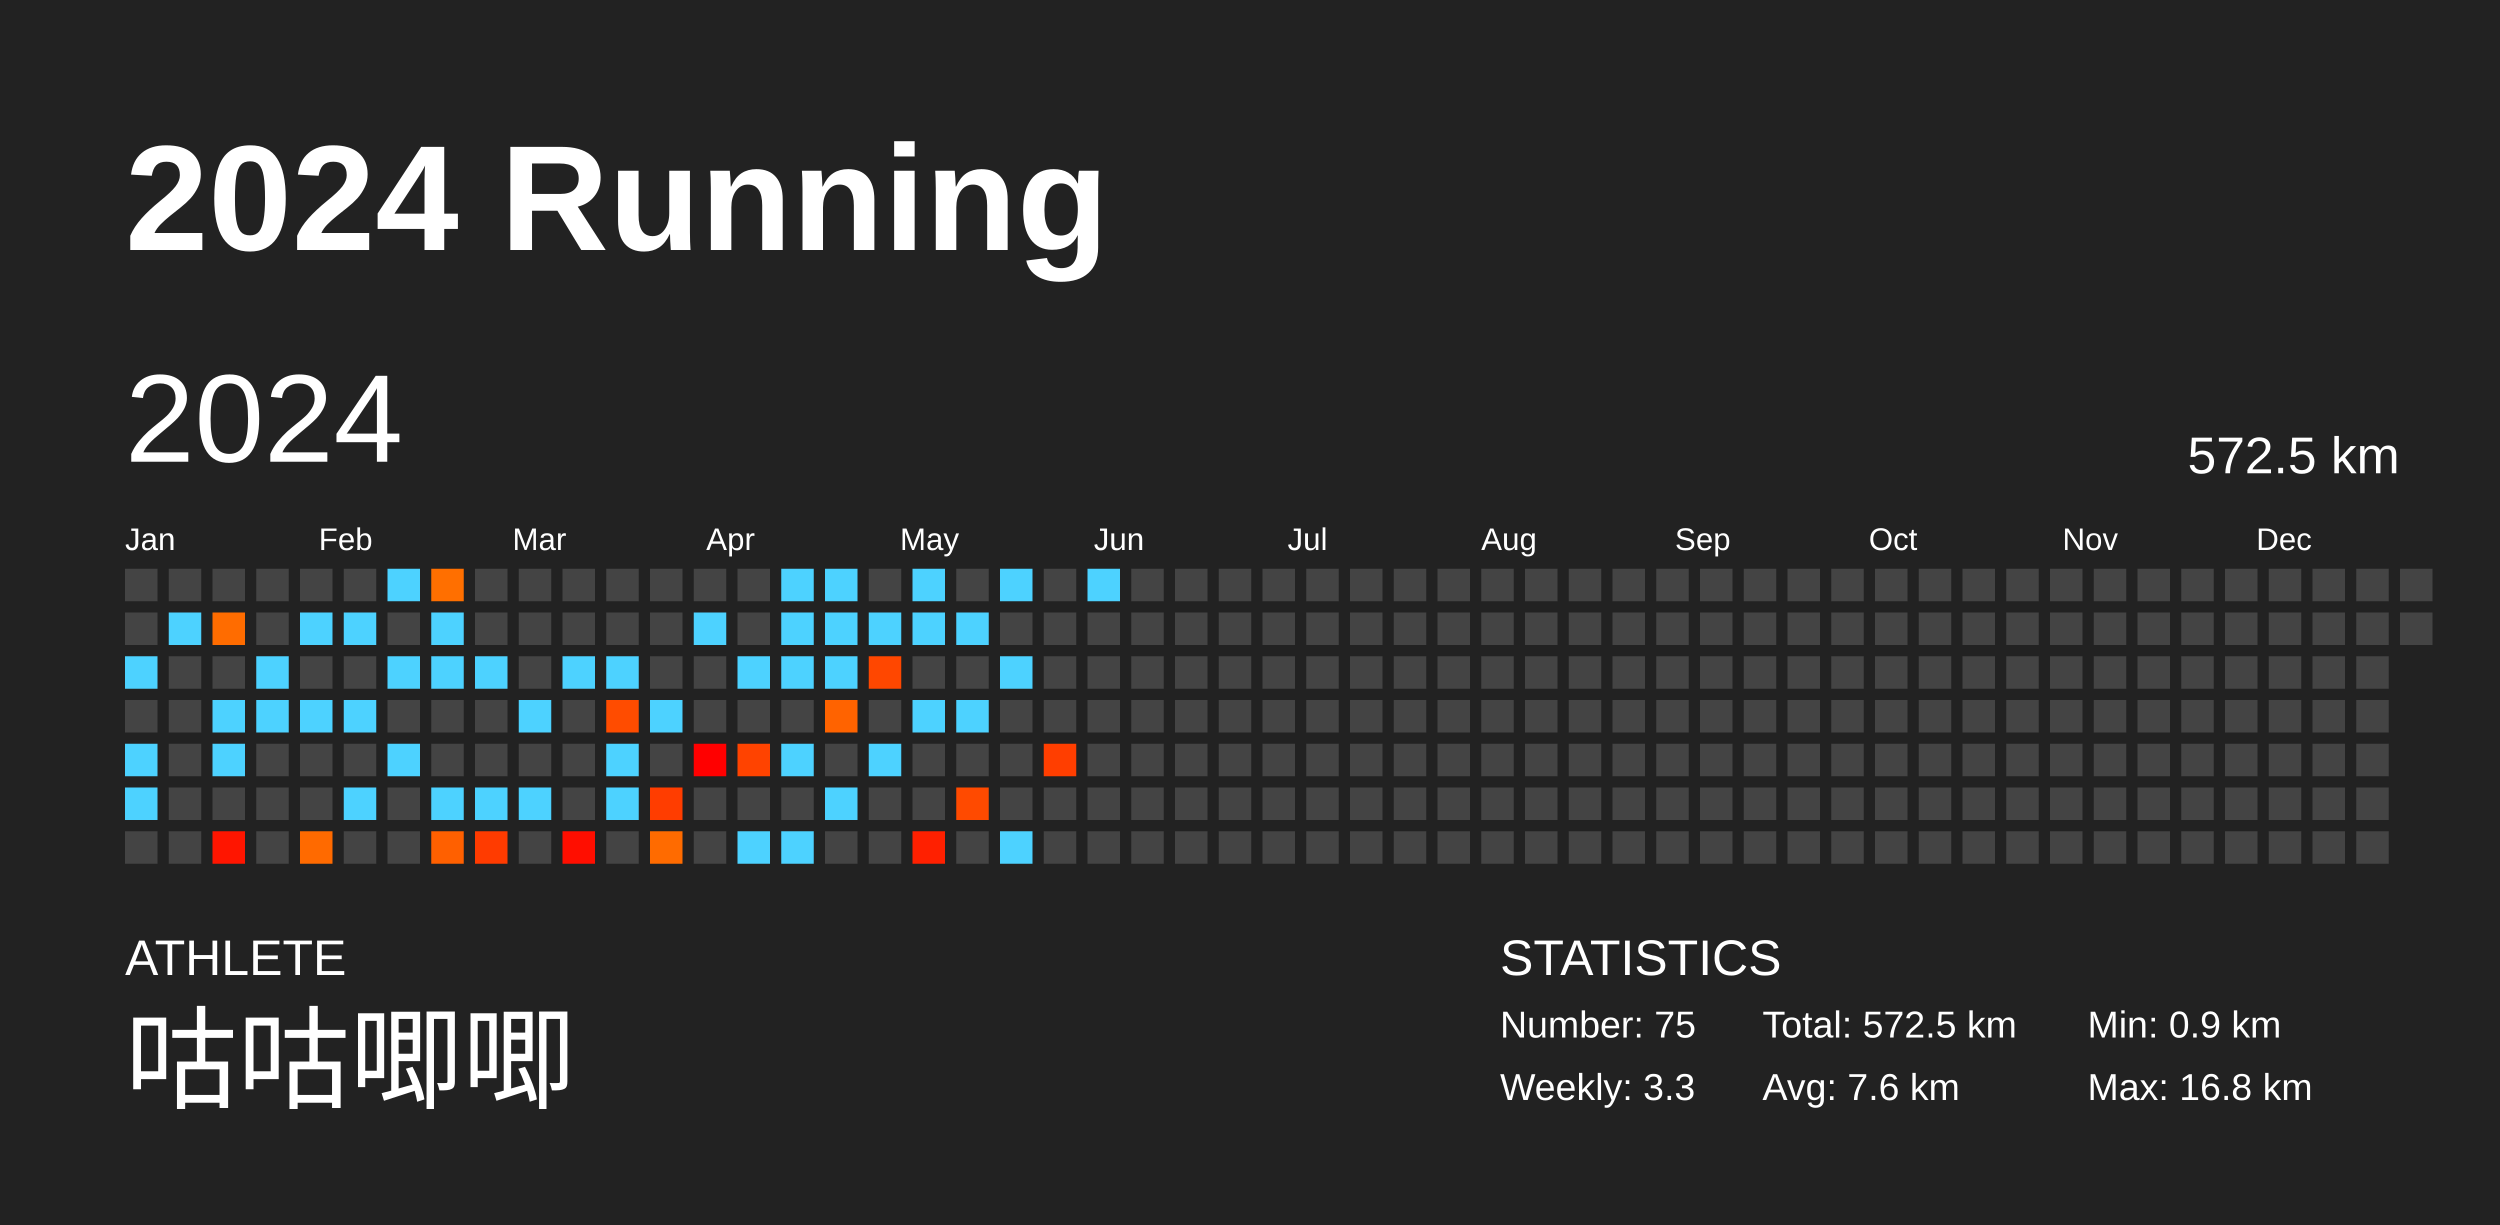
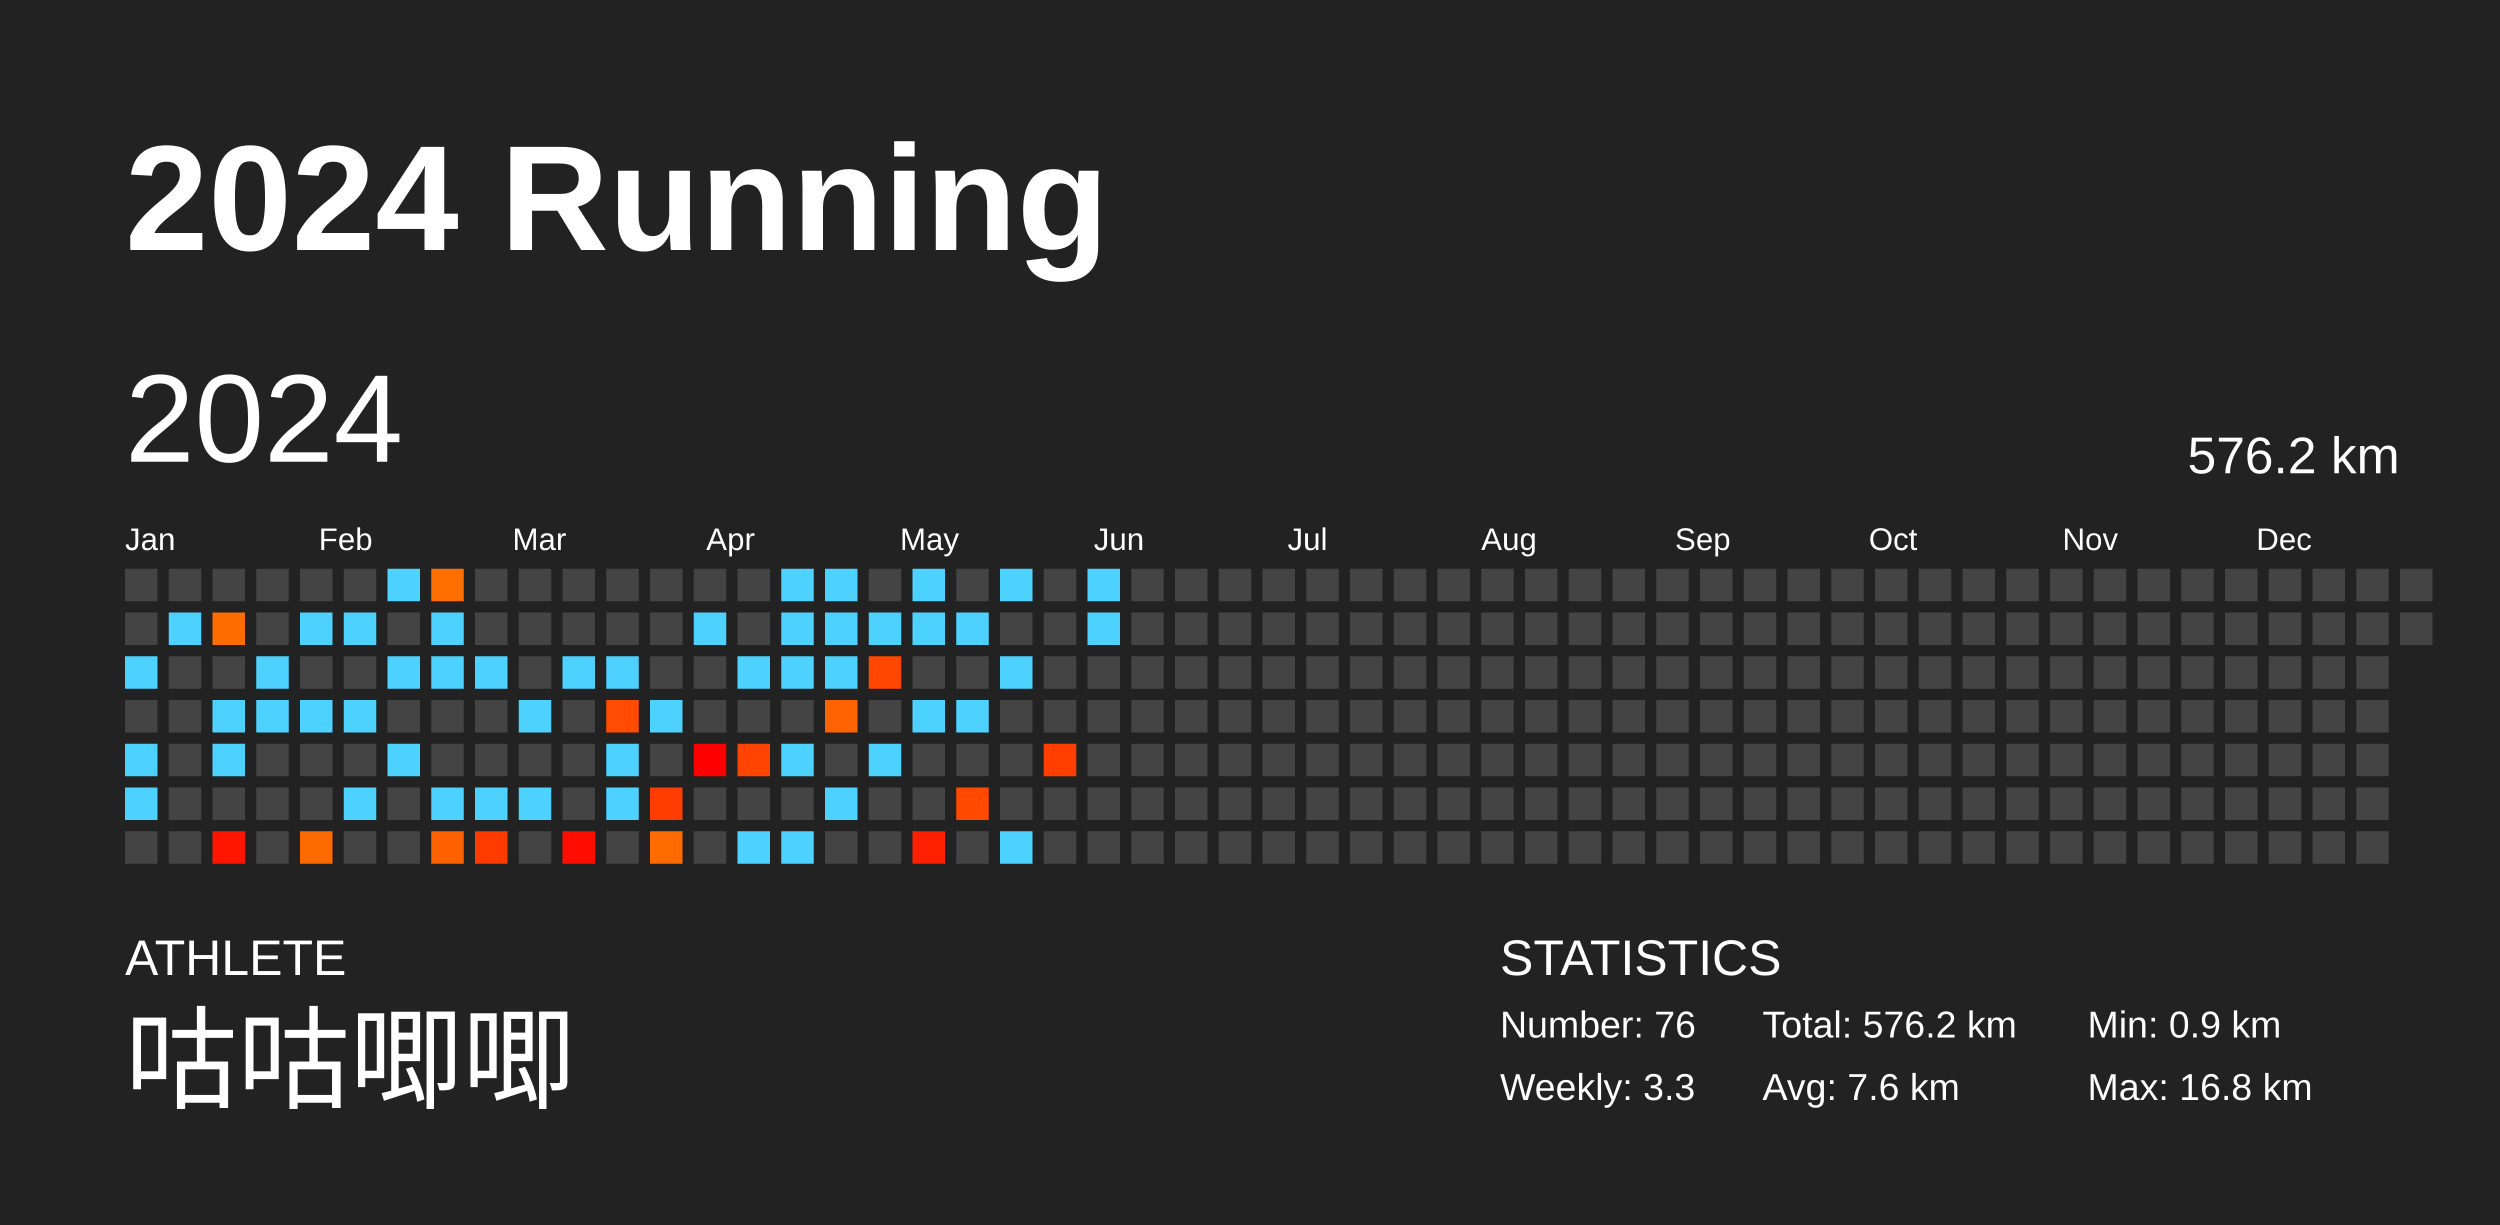
<svg xmlns="http://www.w3.org/2000/svg" baseProfile="full" height="98mm" version="1.1" viewBox="0,0,200,98" width="200mm">
  <defs />
  <rect fill="#222222" height="98" width="200" x="0" y="0" />
  <text fill="#FFFFFF" style="font-size:12px; font-family:Arial; font-weight:bold;" x="10" y="20">2024 Running</text>
  <text fill="#FFFFFF" style="font-size:4px; font-family:Arial" x="10" y="78">ATHLETE</text>
  <text fill="#FFFFFF" style="font-size:9px; font-family:Arial" x="10" y="88">咕咕唧唧</text>
  <text fill="#FFFFFF" style="font-size:4px; font-family:Arial" x="120" y="78">STATISTICS</text>
-   <text fill="#FFFFFF" style="font-size:3px; font-family:Arial" x="120" y="83">Number: 75</text>
+   <text fill="#FFFFFF" style="font-size:3px; font-family:Arial" x="120" y="83">Number: 76</text>
  <text fill="#FFFFFF" style="font-size:3px; font-family:Arial" x="120" y="88">Weekly: 3.3</text>
-   <text fill="#FFFFFF" style="font-size:3px; font-family:Arial" x="141" y="83">Total: 572.5 km</text>
+   <text fill="#FFFFFF" style="font-size:3px; font-family:Arial" x="141" y="83">Total: 576.2 km</text>
  <text fill="#FFFFFF" style="font-size:3px; font-family:Arial" x="141" y="88">Avg: 7.6 km</text>
  <text fill="#FFFFFF" style="font-size:3px; font-family:Arial" x="167" y="83">Min: 0.9 km</text>
  <text fill="#FFFFFF" style="font-size:3px; font-family:Arial" x="167" y="88">Max: 16.8 km</text>
  <text dominant-baseline="hanging" fill="#FFFFFF" style="font-size:10.0px; font-family:Arial;" x="10" y="30">2024</text>
-   <text dominant-baseline="hanging" fill="#FFFFFF" style="font-size:4.125px; font-family:Arial;" x="175" y="35">572.5 km</text>
+   <text dominant-baseline="hanging" fill="#FFFFFF" style="font-size:4.125px; font-family:Arial;" x="175" y="35">576.2 km</text>
  <text fill="#FFFFFF" style="font-size:2.5px; font-family:Arial" x="10.0" y="44">Jan</text>
  <text fill="#FFFFFF" style="font-size:2.5px; font-family:Arial" x="25.5" y="44">Feb</text>
  <text fill="#FFFFFF" style="font-size:2.5px; font-family:Arial" x="41.0" y="44">Mar</text>
  <text fill="#FFFFFF" style="font-size:2.5px; font-family:Arial" x="56.5" y="44">Apr</text>
  <text fill="#FFFFFF" style="font-size:2.5px; font-family:Arial" x="72.0" y="44">May</text>
  <text fill="#FFFFFF" style="font-size:2.5px; font-family:Arial" x="87.5" y="44">Jun</text>
  <text fill="#FFFFFF" style="font-size:2.5px; font-family:Arial" x="103.0" y="44">Jul</text>
  <text fill="#FFFFFF" style="font-size:2.5px; font-family:Arial" x="118.5" y="44">Aug</text>
  <text fill="#FFFFFF" style="font-size:2.5px; font-family:Arial" x="134.0" y="44">Sep</text>
  <text fill="#FFFFFF" style="font-size:2.5px; font-family:Arial" x="149.5" y="44">Oct</text>
  <text fill="#FFFFFF" style="font-size:2.5px; font-family:Arial" x="165.0" y="44">Nov</text>
  <text fill="#FFFFFF" style="font-size:2.5px; font-family:Arial" x="180.5" y="44">Dec</text>
  <rect fill="#444444" height="2.6" width="2.6" x="10.0" y="45.5" />
  <rect fill="#444444" height="2.6" width="2.6" x="10.0" y="49.0" />
  <rect fill="#4dd2ff" height="2.6" width="2.6" x="10.0" y="52.5" />
  <rect fill="#444444" height="2.6" width="2.6" x="10.0" y="56.0" />
  <rect fill="#4dd2ff" height="2.6" width="2.6" x="10.0" y="59.5" />
  <rect fill="#4dd2ff" height="2.6" width="2.6" x="10.0" y="63.0" />
  <rect fill="#444444" height="2.6" width="2.6" x="10.0" y="66.5" />
  <rect fill="#444444" height="2.6" width="2.6" x="13.5" y="45.5" />
  <rect fill="#4dd2ff" height="2.6" width="2.6" x="13.5" y="49.0" />
  <rect fill="#444444" height="2.6" width="2.6" x="13.5" y="52.5" />
  <rect fill="#444444" height="2.6" width="2.6" x="13.5" y="56.0" />
  <rect fill="#444444" height="2.6" width="2.6" x="13.5" y="59.5" />
  <rect fill="#444444" height="2.6" width="2.6" x="13.5" y="63.0" />
  <rect fill="#444444" height="2.6" width="2.6" x="13.5" y="66.5" />
  <rect fill="#444444" height="2.6" width="2.6" x="17.0" y="45.5" />
  <rect fill="#ff6c00" height="2.6" width="2.6" x="17.0" y="49.0" />
  <rect fill="#444444" height="2.6" width="2.6" x="17.0" y="52.5" />
  <rect fill="#4dd2ff" height="2.6" width="2.6" x="17.0" y="56.0" />
  <rect fill="#4dd2ff" height="2.6" width="2.6" x="17.0" y="59.5" />
  <rect fill="#444444" height="2.6" width="2.6" x="17.0" y="63.0" />
  <rect fill="#ff1500" height="2.6" width="2.6" x="17.0" y="66.5" />
  <rect fill="#444444" height="2.6" width="2.6" x="20.5" y="45.5" />
  <rect fill="#444444" height="2.6" width="2.6" x="20.5" y="49.0" />
  <rect fill="#4dd2ff" height="2.6" width="2.6" x="20.5" y="52.5" />
  <rect fill="#4dd2ff" height="2.6" width="2.6" x="20.5" y="56.0" />
  <rect fill="#444444" height="2.6" width="2.6" x="20.5" y="59.5" />
  <rect fill="#444444" height="2.6" width="2.6" x="20.5" y="63.0" />
  <rect fill="#444444" height="2.6" width="2.6" x="20.5" y="66.5" />
  <rect fill="#444444" height="2.6" width="2.6" x="24.0" y="45.5" />
  <rect fill="#4dd2ff" height="2.6" width="2.6" x="24.0" y="49.0" />
  <rect fill="#444444" height="2.6" width="2.6" x="24.0" y="52.5" />
  <rect fill="#4dd2ff" height="2.6" width="2.6" x="24.0" y="56.0" />
  <rect fill="#444444" height="2.6" width="2.6" x="24.0" y="59.5" />
  <rect fill="#444444" height="2.6" width="2.6" x="24.0" y="63.0" />
  <rect fill="#ff6a00" height="2.6" width="2.6" x="24.0" y="66.5" />
  <rect fill="#444444" height="2.6" width="2.6" x="27.5" y="45.5" />
  <rect fill="#4dd2ff" height="2.6" width="2.6" x="27.5" y="49.0" />
  <rect fill="#444444" height="2.6" width="2.6" x="27.5" y="52.5" />
  <rect fill="#4dd2ff" height="2.6" width="2.6" x="27.5" y="56.0" />
  <rect fill="#444444" height="2.6" width="2.6" x="27.5" y="59.5" />
  <rect fill="#4dd2ff" height="2.6" width="2.6" x="27.5" y="63.0" />
  <rect fill="#444444" height="2.6" width="2.6" x="27.5" y="66.5" />
  <rect fill="#4dd2ff" height="2.6" width="2.6" x="31.0" y="45.5" />
  <rect fill="#444444" height="2.6" width="2.6" x="31.0" y="49.0" />
  <rect fill="#4dd2ff" height="2.6" width="2.6" x="31.0" y="52.5" />
  <rect fill="#444444" height="2.6" width="2.6" x="31.0" y="56.0" />
  <rect fill="#4dd2ff" height="2.6" width="2.6" x="31.0" y="59.5" />
  <rect fill="#444444" height="2.6" width="2.6" x="31.0" y="63.0" />
  <rect fill="#444444" height="2.6" width="2.6" x="31.0" y="66.5" />
  <rect fill="#ff6f00" height="2.6" width="2.6" x="34.5" y="45.5" />
  <rect fill="#4dd2ff" height="2.6" width="2.6" x="34.5" y="49.0" />
  <rect fill="#4dd2ff" height="2.6" width="2.6" x="34.5" y="52.5" />
  <rect fill="#444444" height="2.6" width="2.6" x="34.5" y="56.0" />
  <rect fill="#444444" height="2.6" width="2.6" x="34.5" y="59.5" />
  <rect fill="#4dd2ff" height="2.6" width="2.6" x="34.5" y="63.0" />
  <rect fill="#ff6000" height="2.6" width="2.6" x="34.5" y="66.5" />
  <rect fill="#444444" height="2.6" width="2.6" x="38.0" y="45.5" />
  <rect fill="#444444" height="2.6" width="2.6" x="38.0" y="49.0" />
  <rect fill="#4dd2ff" height="2.6" width="2.6" x="38.0" y="52.5" />
  <rect fill="#444444" height="2.6" width="2.6" x="38.0" y="56.0" />
  <rect fill="#444444" height="2.6" width="2.6" x="38.0" y="59.5" />
  <rect fill="#4dd2ff" height="2.6" width="2.6" x="38.0" y="63.0" />
  <rect fill="#ff3b00" height="2.6" width="2.6" x="38.0" y="66.5" />
  <rect fill="#444444" height="2.6" width="2.6" x="41.5" y="45.5" />
  <rect fill="#444444" height="2.6" width="2.6" x="41.5" y="49.0" />
  <rect fill="#444444" height="2.6" width="2.6" x="41.5" y="52.5" />
  <rect fill="#4dd2ff" height="2.6" width="2.6" x="41.5" y="56.0" />
  <rect fill="#444444" height="2.6" width="2.6" x="41.5" y="59.5" />
  <rect fill="#4dd2ff" height="2.6" width="2.6" x="41.5" y="63.0" />
  <rect fill="#444444" height="2.6" width="2.6" x="41.5" y="66.5" />
  <rect fill="#444444" height="2.6" width="2.6" x="45.0" y="45.5" />
  <rect fill="#444444" height="2.6" width="2.6" x="45.0" y="49.0" />
  <rect fill="#4dd2ff" height="2.6" width="2.6" x="45.0" y="52.5" />
  <rect fill="#444444" height="2.6" width="2.6" x="45.0" y="56.0" />
  <rect fill="#444444" height="2.6" width="2.6" x="45.0" y="59.5" />
  <rect fill="#444444" height="2.6" width="2.6" x="45.0" y="63.0" />
  <rect fill="#ff0e00" height="2.6" width="2.6" x="45.0" y="66.5" />
  <rect fill="#444444" height="2.6" width="2.6" x="48.5" y="45.5" />
  <rect fill="#444444" height="2.6" width="2.6" x="48.5" y="49.0" />
  <rect fill="#4dd2ff" height="2.6" width="2.6" x="48.5" y="52.5" />
  <rect fill="#ff4c00" height="2.6" width="2.6" x="48.5" y="56.0" />
  <rect fill="#4dd2ff" height="2.6" width="2.6" x="48.5" y="59.5" />
  <rect fill="#4dd2ff" height="2.6" width="2.6" x="48.5" y="63.0" />
  <rect fill="#444444" height="2.6" width="2.6" x="48.5" y="66.5" />
  <rect fill="#444444" height="2.6" width="2.6" x="52.0" y="45.5" />
  <rect fill="#444444" height="2.6" width="2.6" x="52.0" y="49.0" />
  <rect fill="#444444" height="2.6" width="2.6" x="52.0" y="52.5" />
  <rect fill="#4dd2ff" height="2.6" width="2.6" x="52.0" y="56.0" />
  <rect fill="#444444" height="2.6" width="2.6" x="52.0" y="59.5" />
  <rect fill="#ff3d00" height="2.6" width="2.6" x="52.0" y="63.0" />
  <rect fill="#ff6b00" height="2.6" width="2.6" x="52.0" y="66.5" />
  <rect fill="#444444" height="2.6" width="2.6" x="55.5" y="45.5" />
  <rect fill="#4dd2ff" height="2.6" width="2.6" x="55.5" y="49.0" />
  <rect fill="#444444" height="2.6" width="2.6" x="55.5" y="52.5" />
  <rect fill="#444444" height="2.6" width="2.6" x="55.5" y="56.0" />
  <rect fill="#ff0000" height="2.6" width="2.6" x="55.5" y="59.5" />
  <rect fill="#444444" height="2.6" width="2.6" x="55.5" y="63.0" />
  <rect fill="#444444" height="2.6" width="2.6" x="55.5" y="66.5" />
  <rect fill="#444444" height="2.6" width="2.6" x="59.0" y="45.5" />
  <rect fill="#444444" height="2.6" width="2.6" x="59.0" y="49.0" />
  <rect fill="#4dd2ff" height="2.6" width="2.6" x="59.0" y="52.5" />
  <rect fill="#444444" height="2.6" width="2.6" x="59.0" y="56.0" />
  <rect fill="#ff4300" height="2.6" width="2.6" x="59.0" y="59.5" />
  <rect fill="#444444" height="2.6" width="2.6" x="59.0" y="63.0" />
  <rect fill="#4dd2ff" height="2.6" width="2.6" x="59.0" y="66.5" />
  <rect fill="#4dd2ff" height="2.6" width="2.6" x="62.5" y="45.5" />
  <rect fill="#4dd2ff" height="2.6" width="2.6" x="62.5" y="49.0" />
  <rect fill="#4dd2ff" height="2.6" width="2.6" x="62.5" y="52.5" />
  <rect fill="#444444" height="2.6" width="2.6" x="62.5" y="56.0" />
  <rect fill="#4dd2ff" height="2.6" width="2.6" x="62.5" y="59.5" />
  <rect fill="#444444" height="2.6" width="2.6" x="62.5" y="63.0" />
  <rect fill="#4dd2ff" height="2.6" width="2.6" x="62.5" y="66.5" />
  <rect fill="#4dd2ff" height="2.6" width="2.6" x="66.0" y="45.5" />
  <rect fill="#4dd2ff" height="2.6" width="2.6" x="66.0" y="49.0" />
  <rect fill="#4dd2ff" height="2.6" width="2.6" x="66.0" y="52.5" />
  <rect fill="#ff6300" height="2.6" width="2.6" x="66.0" y="56.0" />
  <rect fill="#444444" height="2.6" width="2.6" x="66.0" y="59.5" />
  <rect fill="#4dd2ff" height="2.6" width="2.6" x="66.0" y="63.0" />
  <rect fill="#444444" height="2.6" width="2.6" x="66.0" y="66.5" />
  <rect fill="#444444" height="2.6" width="2.6" x="69.5" y="45.5" />
  <rect fill="#4dd2ff" height="2.6" width="2.6" x="69.5" y="49.0" />
  <rect fill="#ff4700" height="2.6" width="2.6" x="69.5" y="52.5" />
  <rect fill="#444444" height="2.6" width="2.6" x="69.5" y="56.0" />
  <rect fill="#4dd2ff" height="2.6" width="2.6" x="69.5" y="59.5" />
  <rect fill="#444444" height="2.6" width="2.6" x="69.5" y="63.0" />
  <rect fill="#444444" height="2.6" width="2.6" x="69.5" y="66.5" />
  <rect fill="#4dd2ff" height="2.6" width="2.6" x="73.0" y="45.5" />
  <rect fill="#4dd2ff" height="2.6" width="2.6" x="73.0" y="49.0" />
  <rect fill="#444444" height="2.6" width="2.6" x="73.0" y="52.5" />
  <rect fill="#4dd2ff" height="2.6" width="2.6" x="73.0" y="56.0" />
  <rect fill="#444444" height="2.6" width="2.6" x="73.0" y="59.5" />
  <rect fill="#444444" height="2.6" width="2.6" x="73.0" y="63.0" />
  <rect fill="#ff2000" height="2.6" width="2.6" x="73.0" y="66.5" />
  <rect fill="#444444" height="2.6" width="2.6" x="76.5" y="45.5" />
  <rect fill="#4dd2ff" height="2.6" width="2.6" x="76.5" y="49.0" />
  <rect fill="#444444" height="2.6" width="2.6" x="76.5" y="52.5" />
  <rect fill="#4dd2ff" height="2.6" width="2.6" x="76.5" y="56.0" />
  <rect fill="#444444" height="2.6" width="2.6" x="76.5" y="59.5" />
  <rect fill="#ff4a00" height="2.6" width="2.6" x="76.5" y="63.0" />
  <rect fill="#444444" height="2.6" width="2.6" x="76.5" y="66.5" />
  <rect fill="#4dd2ff" height="2.6" width="2.6" x="80.0" y="45.5" />
  <rect fill="#444444" height="2.6" width="2.6" x="80.0" y="49.0" />
  <rect fill="#4dd2ff" height="2.6" width="2.6" x="80.0" y="52.5" />
  <rect fill="#444444" height="2.6" width="2.6" x="80.0" y="56.0" />
  <rect fill="#444444" height="2.6" width="2.6" x="80.0" y="59.5" />
  <rect fill="#444444" height="2.6" width="2.6" x="80.0" y="63.0" />
  <rect fill="#4dd2ff" height="2.6" width="2.6" x="80.0" y="66.5" />
  <rect fill="#444444" height="2.6" width="2.6" x="83.5" y="45.5" />
  <rect fill="#444444" height="2.6" width="2.6" x="83.5" y="49.0" />
  <rect fill="#444444" height="2.6" width="2.6" x="83.5" y="52.5" />
  <rect fill="#444444" height="2.6" width="2.6" x="83.5" y="56.0" />
  <rect fill="#ff3e00" height="2.6" width="2.6" x="83.5" y="59.5" />
  <rect fill="#444444" height="2.6" width="2.6" x="83.5" y="63.0" />
  <rect fill="#444444" height="2.6" width="2.6" x="83.5" y="66.5" />
  <rect fill="#4dd2ff" height="2.6" width="2.6" x="87.0" y="45.5" />
-   <rect fill="#444444" height="2.6" width="2.6" x="87.0" y="49.0" />
+   <rect fill="#4dd2ff" height="2.6" width="2.6" x="87.0" y="49.0" />
  <rect fill="#444444" height="2.6" width="2.6" x="87.0" y="52.5" />
  <rect fill="#444444" height="2.6" width="2.6" x="87.0" y="56.0" />
  <rect fill="#444444" height="2.6" width="2.6" x="87.0" y="59.5" />
  <rect fill="#444444" height="2.6" width="2.6" x="87.0" y="63.0" />
  <rect fill="#444444" height="2.6" width="2.6" x="87.0" y="66.5" />
  <rect fill="#444444" height="2.6" width="2.6" x="90.5" y="45.5" />
  <rect fill="#444444" height="2.6" width="2.6" x="90.5" y="49.0" />
  <rect fill="#444444" height="2.6" width="2.6" x="90.5" y="52.5" />
  <rect fill="#444444" height="2.6" width="2.6" x="90.5" y="56.0" />
  <rect fill="#444444" height="2.6" width="2.6" x="90.5" y="59.5" />
  <rect fill="#444444" height="2.6" width="2.6" x="90.5" y="63.0" />
  <rect fill="#444444" height="2.6" width="2.6" x="90.5" y="66.5" />
  <rect fill="#444444" height="2.6" width="2.6" x="94.0" y="45.5" />
  <rect fill="#444444" height="2.6" width="2.6" x="94.0" y="49.0" />
  <rect fill="#444444" height="2.6" width="2.6" x="94.0" y="52.5" />
  <rect fill="#444444" height="2.6" width="2.6" x="94.0" y="56.0" />
  <rect fill="#444444" height="2.6" width="2.6" x="94.0" y="59.5" />
  <rect fill="#444444" height="2.6" width="2.6" x="94.0" y="63.0" />
  <rect fill="#444444" height="2.6" width="2.6" x="94.0" y="66.5" />
  <rect fill="#444444" height="2.6" width="2.6" x="97.5" y="45.5" />
  <rect fill="#444444" height="2.6" width="2.6" x="97.5" y="49.0" />
  <rect fill="#444444" height="2.6" width="2.6" x="97.5" y="52.5" />
  <rect fill="#444444" height="2.6" width="2.6" x="97.5" y="56.0" />
  <rect fill="#444444" height="2.6" width="2.6" x="97.5" y="59.5" />
  <rect fill="#444444" height="2.6" width="2.6" x="97.5" y="63.0" />
  <rect fill="#444444" height="2.6" width="2.6" x="97.5" y="66.5" />
  <rect fill="#444444" height="2.6" width="2.6" x="101.0" y="45.5" />
  <rect fill="#444444" height="2.6" width="2.6" x="101.0" y="49.0" />
  <rect fill="#444444" height="2.6" width="2.6" x="101.0" y="52.5" />
  <rect fill="#444444" height="2.6" width="2.6" x="101.0" y="56.0" />
  <rect fill="#444444" height="2.6" width="2.6" x="101.0" y="59.5" />
  <rect fill="#444444" height="2.6" width="2.6" x="101.0" y="63.0" />
  <rect fill="#444444" height="2.6" width="2.6" x="101.0" y="66.5" />
  <rect fill="#444444" height="2.6" width="2.6" x="104.5" y="45.5" />
  <rect fill="#444444" height="2.6" width="2.6" x="104.5" y="49.0" />
  <rect fill="#444444" height="2.6" width="2.6" x="104.5" y="52.5" />
  <rect fill="#444444" height="2.6" width="2.6" x="104.5" y="56.0" />
  <rect fill="#444444" height="2.6" width="2.6" x="104.5" y="59.5" />
  <rect fill="#444444" height="2.6" width="2.6" x="104.5" y="63.0" />
  <rect fill="#444444" height="2.6" width="2.6" x="104.5" y="66.5" />
  <rect fill="#444444" height="2.6" width="2.6" x="108.0" y="45.5" />
  <rect fill="#444444" height="2.6" width="2.6" x="108.0" y="49.0" />
  <rect fill="#444444" height="2.6" width="2.6" x="108.0" y="52.5" />
  <rect fill="#444444" height="2.6" width="2.6" x="108.0" y="56.0" />
  <rect fill="#444444" height="2.6" width="2.6" x="108.0" y="59.5" />
  <rect fill="#444444" height="2.6" width="2.6" x="108.0" y="63.0" />
  <rect fill="#444444" height="2.6" width="2.6" x="108.0" y="66.5" />
  <rect fill="#444444" height="2.6" width="2.6" x="111.5" y="45.5" />
  <rect fill="#444444" height="2.6" width="2.6" x="111.5" y="49.0" />
  <rect fill="#444444" height="2.6" width="2.6" x="111.5" y="52.5" />
  <rect fill="#444444" height="2.6" width="2.6" x="111.5" y="56.0" />
  <rect fill="#444444" height="2.6" width="2.6" x="111.5" y="59.5" />
  <rect fill="#444444" height="2.6" width="2.6" x="111.5" y="63.0" />
  <rect fill="#444444" height="2.6" width="2.6" x="111.5" y="66.5" />
  <rect fill="#444444" height="2.6" width="2.6" x="115.0" y="45.5" />
  <rect fill="#444444" height="2.6" width="2.6" x="115.0" y="49.0" />
  <rect fill="#444444" height="2.6" width="2.6" x="115.0" y="52.5" />
  <rect fill="#444444" height="2.6" width="2.6" x="115.0" y="56.0" />
  <rect fill="#444444" height="2.6" width="2.6" x="115.0" y="59.5" />
  <rect fill="#444444" height="2.6" width="2.6" x="115.0" y="63.0" />
  <rect fill="#444444" height="2.6" width="2.6" x="115.0" y="66.5" />
  <rect fill="#444444" height="2.6" width="2.6" x="118.5" y="45.5" />
  <rect fill="#444444" height="2.6" width="2.6" x="118.5" y="49.0" />
  <rect fill="#444444" height="2.6" width="2.6" x="118.5" y="52.5" />
  <rect fill="#444444" height="2.6" width="2.6" x="118.5" y="56.0" />
  <rect fill="#444444" height="2.6" width="2.6" x="118.5" y="59.5" />
  <rect fill="#444444" height="2.6" width="2.6" x="118.5" y="63.0" />
  <rect fill="#444444" height="2.6" width="2.6" x="118.5" y="66.5" />
  <rect fill="#444444" height="2.6" width="2.6" x="122.0" y="45.5" />
  <rect fill="#444444" height="2.6" width="2.6" x="122.0" y="49.0" />
  <rect fill="#444444" height="2.6" width="2.6" x="122.0" y="52.5" />
  <rect fill="#444444" height="2.6" width="2.6" x="122.0" y="56.0" />
  <rect fill="#444444" height="2.6" width="2.6" x="122.0" y="59.5" />
  <rect fill="#444444" height="2.6" width="2.6" x="122.0" y="63.0" />
  <rect fill="#444444" height="2.6" width="2.6" x="122.0" y="66.5" />
  <rect fill="#444444" height="2.6" width="2.6" x="125.5" y="45.5" />
  <rect fill="#444444" height="2.6" width="2.6" x="125.5" y="49.0" />
  <rect fill="#444444" height="2.6" width="2.6" x="125.5" y="52.5" />
  <rect fill="#444444" height="2.6" width="2.6" x="125.5" y="56.0" />
  <rect fill="#444444" height="2.6" width="2.6" x="125.5" y="59.5" />
  <rect fill="#444444" height="2.6" width="2.6" x="125.5" y="63.0" />
  <rect fill="#444444" height="2.6" width="2.6" x="125.5" y="66.5" />
  <rect fill="#444444" height="2.6" width="2.6" x="129.0" y="45.5" />
  <rect fill="#444444" height="2.6" width="2.6" x="129.0" y="49.0" />
  <rect fill="#444444" height="2.6" width="2.6" x="129.0" y="52.5" />
  <rect fill="#444444" height="2.6" width="2.6" x="129.0" y="56.0" />
  <rect fill="#444444" height="2.6" width="2.6" x="129.0" y="59.5" />
  <rect fill="#444444" height="2.6" width="2.6" x="129.0" y="63.0" />
  <rect fill="#444444" height="2.6" width="2.6" x="129.0" y="66.5" />
  <rect fill="#444444" height="2.6" width="2.6" x="132.5" y="45.5" />
  <rect fill="#444444" height="2.6" width="2.6" x="132.5" y="49.0" />
  <rect fill="#444444" height="2.6" width="2.6" x="132.5" y="52.5" />
  <rect fill="#444444" height="2.6" width="2.6" x="132.5" y="56.0" />
  <rect fill="#444444" height="2.6" width="2.6" x="132.5" y="59.5" />
  <rect fill="#444444" height="2.6" width="2.6" x="132.5" y="63.0" />
  <rect fill="#444444" height="2.6" width="2.6" x="132.5" y="66.5" />
  <rect fill="#444444" height="2.6" width="2.6" x="136.0" y="45.5" />
  <rect fill="#444444" height="2.6" width="2.6" x="136.0" y="49.0" />
  <rect fill="#444444" height="2.6" width="2.6" x="136.0" y="52.5" />
  <rect fill="#444444" height="2.6" width="2.6" x="136.0" y="56.0" />
  <rect fill="#444444" height="2.6" width="2.6" x="136.0" y="59.5" />
  <rect fill="#444444" height="2.6" width="2.6" x="136.0" y="63.0" />
  <rect fill="#444444" height="2.6" width="2.6" x="136.0" y="66.5" />
  <rect fill="#444444" height="2.6" width="2.6" x="139.5" y="45.5" />
  <rect fill="#444444" height="2.6" width="2.6" x="139.5" y="49.0" />
  <rect fill="#444444" height="2.6" width="2.6" x="139.5" y="52.5" />
  <rect fill="#444444" height="2.6" width="2.6" x="139.5" y="56.0" />
  <rect fill="#444444" height="2.6" width="2.6" x="139.5" y="59.5" />
  <rect fill="#444444" height="2.6" width="2.6" x="139.5" y="63.0" />
  <rect fill="#444444" height="2.6" width="2.6" x="139.5" y="66.5" />
  <rect fill="#444444" height="2.6" width="2.6" x="143.0" y="45.5" />
  <rect fill="#444444" height="2.6" width="2.6" x="143.0" y="49.0" />
  <rect fill="#444444" height="2.6" width="2.6" x="143.0" y="52.5" />
  <rect fill="#444444" height="2.6" width="2.6" x="143.0" y="56.0" />
  <rect fill="#444444" height="2.6" width="2.6" x="143.0" y="59.5" />
  <rect fill="#444444" height="2.6" width="2.6" x="143.0" y="63.0" />
  <rect fill="#444444" height="2.6" width="2.6" x="143.0" y="66.5" />
  <rect fill="#444444" height="2.6" width="2.6" x="146.5" y="45.5" />
  <rect fill="#444444" height="2.6" width="2.6" x="146.5" y="49.0" />
  <rect fill="#444444" height="2.6" width="2.6" x="146.5" y="52.5" />
  <rect fill="#444444" height="2.6" width="2.6" x="146.5" y="56.0" />
  <rect fill="#444444" height="2.6" width="2.6" x="146.5" y="59.5" />
  <rect fill="#444444" height="2.6" width="2.6" x="146.5" y="63.0" />
  <rect fill="#444444" height="2.6" width="2.6" x="146.5" y="66.5" />
  <rect fill="#444444" height="2.6" width="2.6" x="150.0" y="45.5" />
  <rect fill="#444444" height="2.6" width="2.6" x="150.0" y="49.0" />
  <rect fill="#444444" height="2.6" width="2.6" x="150.0" y="52.5" />
  <rect fill="#444444" height="2.6" width="2.6" x="150.0" y="56.0" />
  <rect fill="#444444" height="2.6" width="2.6" x="150.0" y="59.5" />
  <rect fill="#444444" height="2.6" width="2.6" x="150.0" y="63.0" />
  <rect fill="#444444" height="2.6" width="2.6" x="150.0" y="66.5" />
  <rect fill="#444444" height="2.6" width="2.6" x="153.5" y="45.5" />
  <rect fill="#444444" height="2.6" width="2.6" x="153.5" y="49.0" />
  <rect fill="#444444" height="2.6" width="2.6" x="153.5" y="52.5" />
  <rect fill="#444444" height="2.6" width="2.6" x="153.5" y="56.0" />
  <rect fill="#444444" height="2.6" width="2.6" x="153.5" y="59.5" />
  <rect fill="#444444" height="2.6" width="2.6" x="153.5" y="63.0" />
  <rect fill="#444444" height="2.6" width="2.6" x="153.5" y="66.5" />
  <rect fill="#444444" height="2.6" width="2.6" x="157.0" y="45.5" />
  <rect fill="#444444" height="2.6" width="2.6" x="157.0" y="49.0" />
  <rect fill="#444444" height="2.6" width="2.6" x="157.0" y="52.5" />
  <rect fill="#444444" height="2.6" width="2.6" x="157.0" y="56.0" />
  <rect fill="#444444" height="2.6" width="2.6" x="157.0" y="59.5" />
  <rect fill="#444444" height="2.6" width="2.6" x="157.0" y="63.0" />
  <rect fill="#444444" height="2.6" width="2.6" x="157.0" y="66.5" />
  <rect fill="#444444" height="2.6" width="2.6" x="160.5" y="45.5" />
  <rect fill="#444444" height="2.6" width="2.6" x="160.5" y="49.0" />
  <rect fill="#444444" height="2.6" width="2.6" x="160.5" y="52.5" />
  <rect fill="#444444" height="2.6" width="2.6" x="160.5" y="56.0" />
  <rect fill="#444444" height="2.6" width="2.6" x="160.5" y="59.5" />
  <rect fill="#444444" height="2.6" width="2.6" x="160.5" y="63.0" />
  <rect fill="#444444" height="2.6" width="2.6" x="160.5" y="66.5" />
  <rect fill="#444444" height="2.6" width="2.6" x="164.0" y="45.5" />
  <rect fill="#444444" height="2.6" width="2.6" x="164.0" y="49.0" />
  <rect fill="#444444" height="2.6" width="2.6" x="164.0" y="52.5" />
  <rect fill="#444444" height="2.6" width="2.6" x="164.0" y="56.0" />
  <rect fill="#444444" height="2.6" width="2.6" x="164.0" y="59.5" />
  <rect fill="#444444" height="2.6" width="2.6" x="164.0" y="63.0" />
  <rect fill="#444444" height="2.6" width="2.6" x="164.0" y="66.5" />
  <rect fill="#444444" height="2.6" width="2.6" x="167.5" y="45.5" />
  <rect fill="#444444" height="2.6" width="2.6" x="167.5" y="49.0" />
  <rect fill="#444444" height="2.6" width="2.6" x="167.5" y="52.5" />
  <rect fill="#444444" height="2.6" width="2.6" x="167.5" y="56.0" />
  <rect fill="#444444" height="2.6" width="2.6" x="167.5" y="59.5" />
  <rect fill="#444444" height="2.6" width="2.6" x="167.5" y="63.0" />
  <rect fill="#444444" height="2.6" width="2.6" x="167.5" y="66.5" />
  <rect fill="#444444" height="2.6" width="2.6" x="171.0" y="45.5" />
  <rect fill="#444444" height="2.6" width="2.6" x="171.0" y="49.0" />
  <rect fill="#444444" height="2.6" width="2.6" x="171.0" y="52.5" />
  <rect fill="#444444" height="2.6" width="2.6" x="171.0" y="56.0" />
  <rect fill="#444444" height="2.6" width="2.6" x="171.0" y="59.5" />
  <rect fill="#444444" height="2.6" width="2.6" x="171.0" y="63.0" />
  <rect fill="#444444" height="2.6" width="2.6" x="171.0" y="66.5" />
  <rect fill="#444444" height="2.6" width="2.6" x="174.5" y="45.5" />
  <rect fill="#444444" height="2.6" width="2.6" x="174.5" y="49.0" />
  <rect fill="#444444" height="2.6" width="2.6" x="174.5" y="52.5" />
  <rect fill="#444444" height="2.6" width="2.6" x="174.5" y="56.0" />
  <rect fill="#444444" height="2.6" width="2.6" x="174.5" y="59.5" />
  <rect fill="#444444" height="2.6" width="2.6" x="174.5" y="63.0" />
  <rect fill="#444444" height="2.6" width="2.6" x="174.5" y="66.5" />
  <rect fill="#444444" height="2.6" width="2.6" x="178.0" y="45.5" />
  <rect fill="#444444" height="2.6" width="2.6" x="178.0" y="49.0" />
  <rect fill="#444444" height="2.6" width="2.6" x="178.0" y="52.5" />
  <rect fill="#444444" height="2.6" width="2.6" x="178.0" y="56.0" />
  <rect fill="#444444" height="2.6" width="2.6" x="178.0" y="59.5" />
  <rect fill="#444444" height="2.6" width="2.6" x="178.0" y="63.0" />
  <rect fill="#444444" height="2.6" width="2.6" x="178.0" y="66.5" />
  <rect fill="#444444" height="2.6" width="2.6" x="181.5" y="45.5" />
  <rect fill="#444444" height="2.6" width="2.6" x="181.5" y="49.0" />
  <rect fill="#444444" height="2.6" width="2.6" x="181.5" y="52.5" />
  <rect fill="#444444" height="2.6" width="2.6" x="181.5" y="56.0" />
  <rect fill="#444444" height="2.6" width="2.6" x="181.5" y="59.5" />
  <rect fill="#444444" height="2.6" width="2.6" x="181.5" y="63.0" />
  <rect fill="#444444" height="2.6" width="2.6" x="181.5" y="66.5" />
  <rect fill="#444444" height="2.6" width="2.6" x="185.0" y="45.5" />
  <rect fill="#444444" height="2.6" width="2.6" x="185.0" y="49.0" />
  <rect fill="#444444" height="2.6" width="2.6" x="185.0" y="52.5" />
  <rect fill="#444444" height="2.6" width="2.6" x="185.0" y="56.0" />
  <rect fill="#444444" height="2.6" width="2.6" x="185.0" y="59.5" />
  <rect fill="#444444" height="2.6" width="2.6" x="185.0" y="63.0" />
  <rect fill="#444444" height="2.6" width="2.6" x="185.0" y="66.5" />
  <rect fill="#444444" height="2.6" width="2.6" x="188.5" y="45.5" />
  <rect fill="#444444" height="2.6" width="2.6" x="188.5" y="49.0" />
  <rect fill="#444444" height="2.6" width="2.6" x="188.5" y="52.5" />
  <rect fill="#444444" height="2.6" width="2.6" x="188.5" y="56.0" />
  <rect fill="#444444" height="2.6" width="2.6" x="188.5" y="59.5" />
  <rect fill="#444444" height="2.6" width="2.6" x="188.5" y="63.0" />
  <rect fill="#444444" height="2.6" width="2.6" x="188.5" y="66.5" />
  <rect fill="#444444" height="2.6" width="2.6" x="192.0" y="45.5" />
  <rect fill="#444444" height="2.6" width="2.6" x="192.0" y="49.0" />
</svg>
